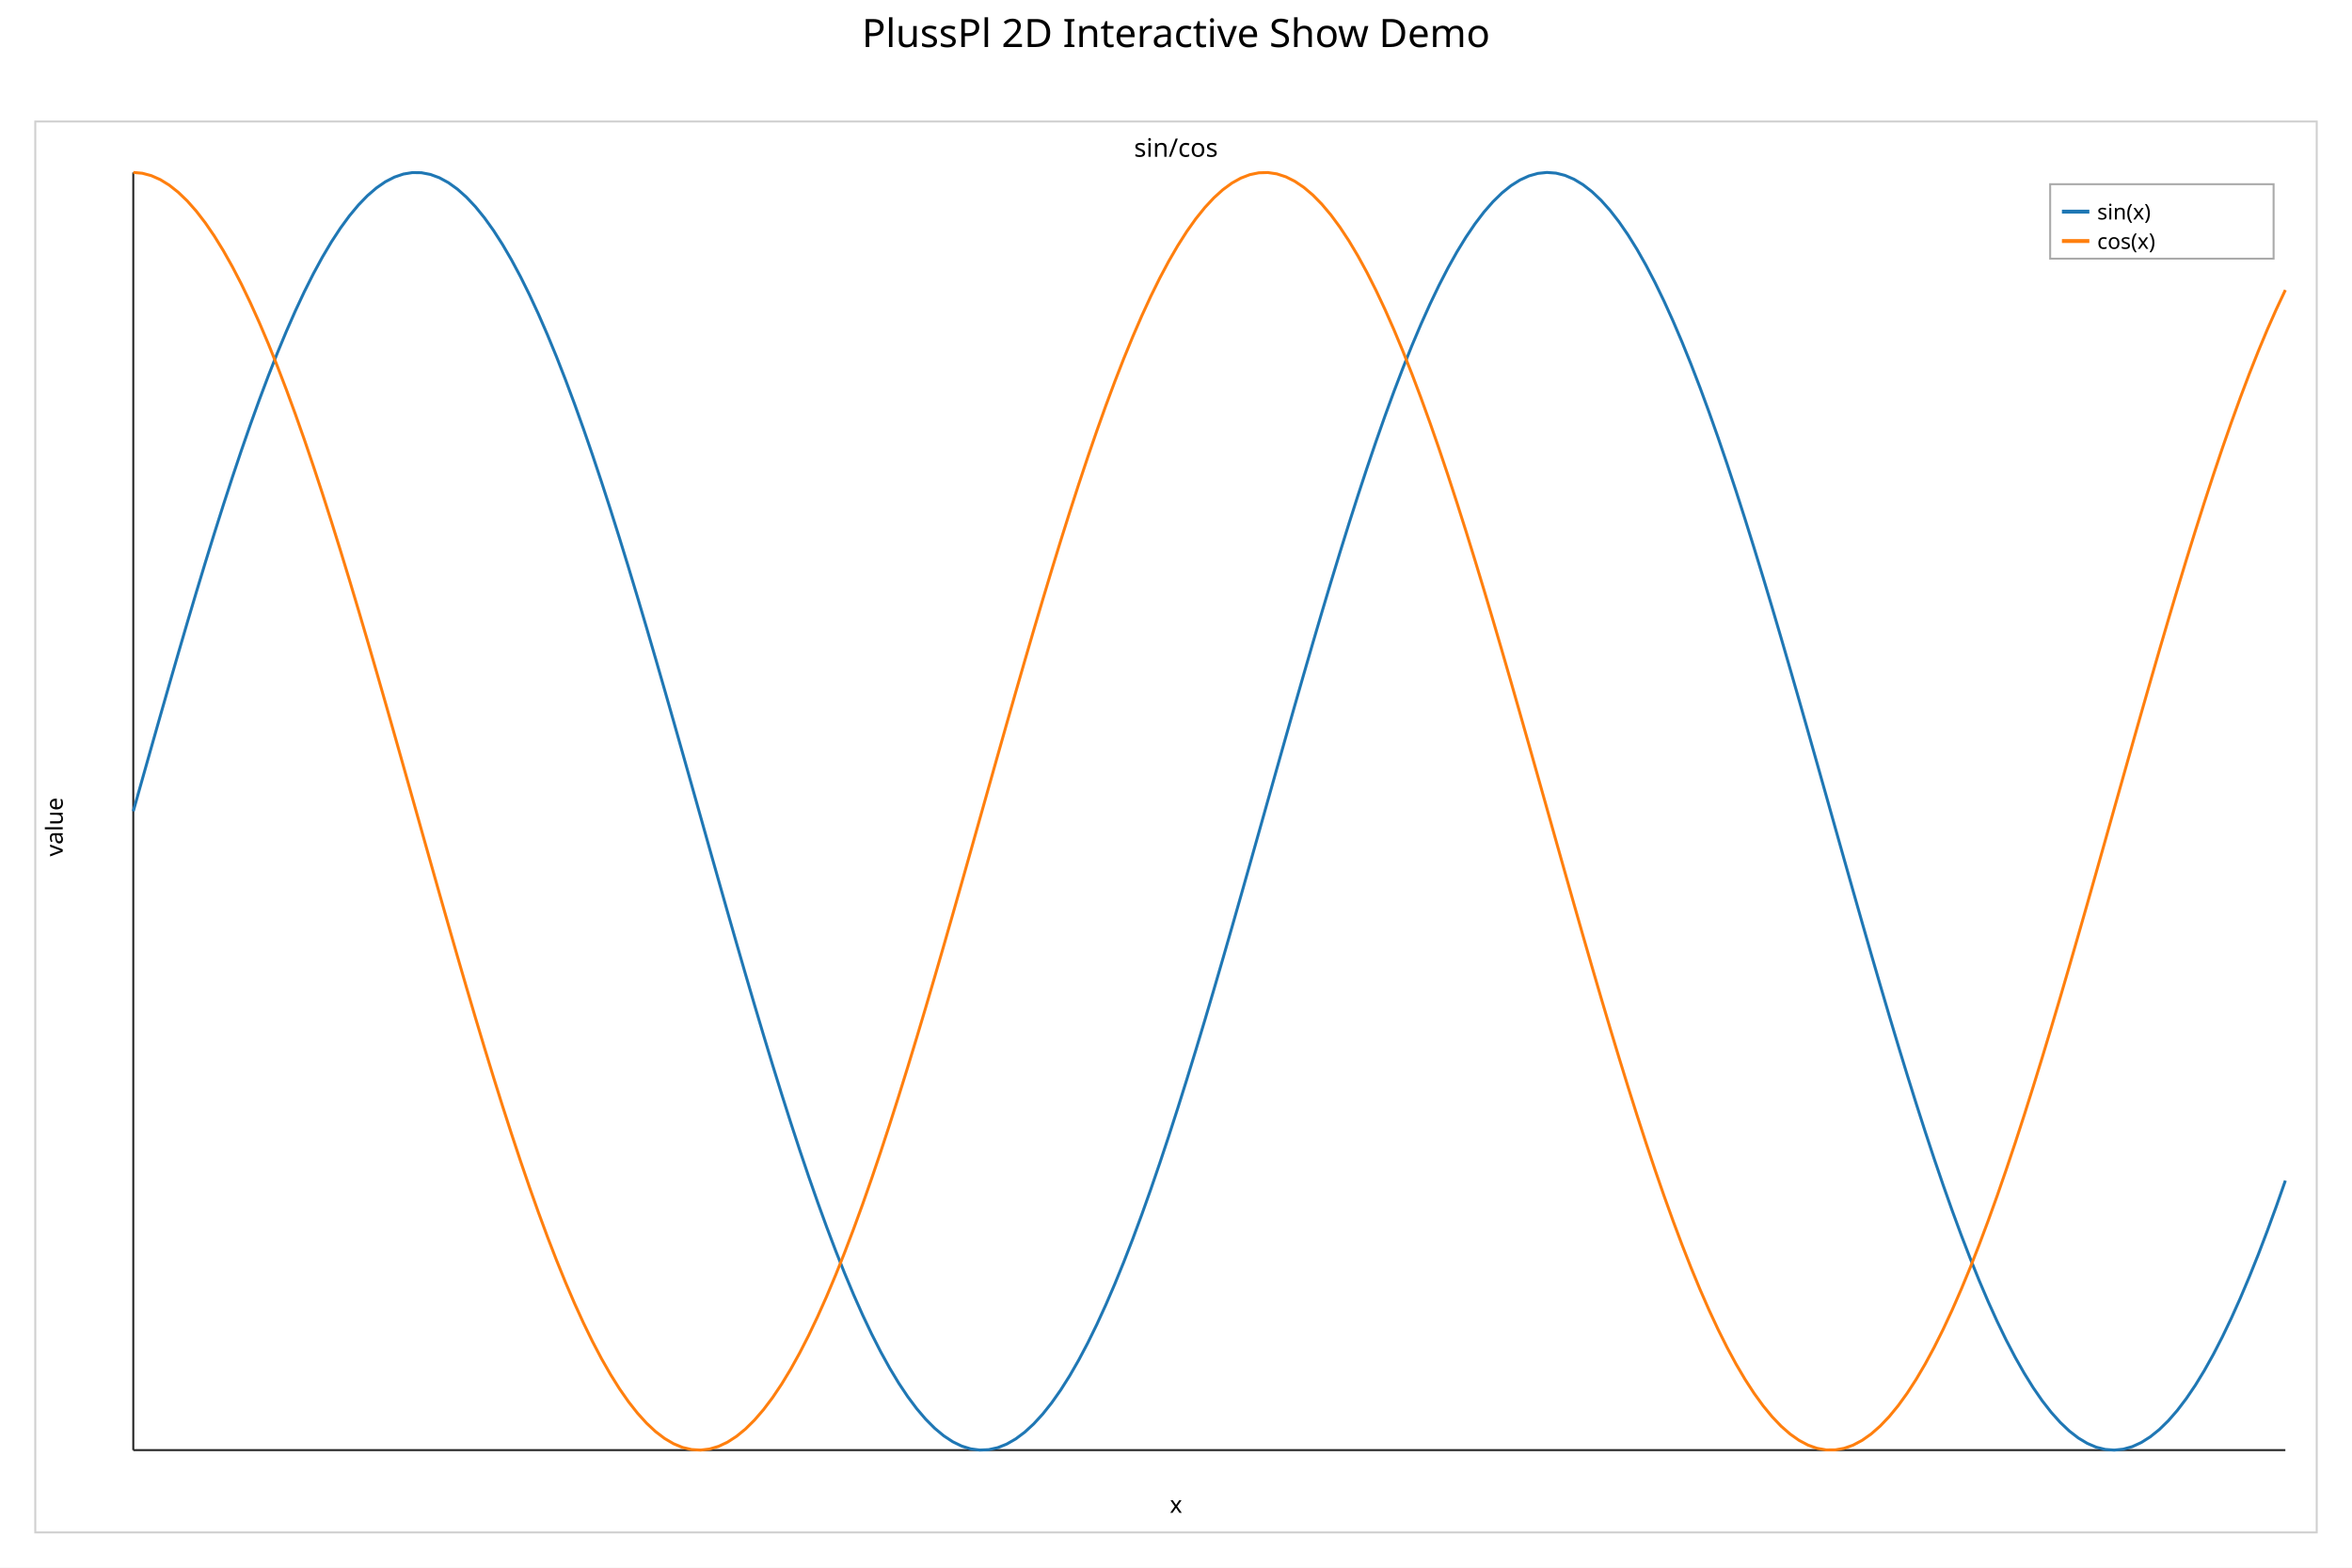
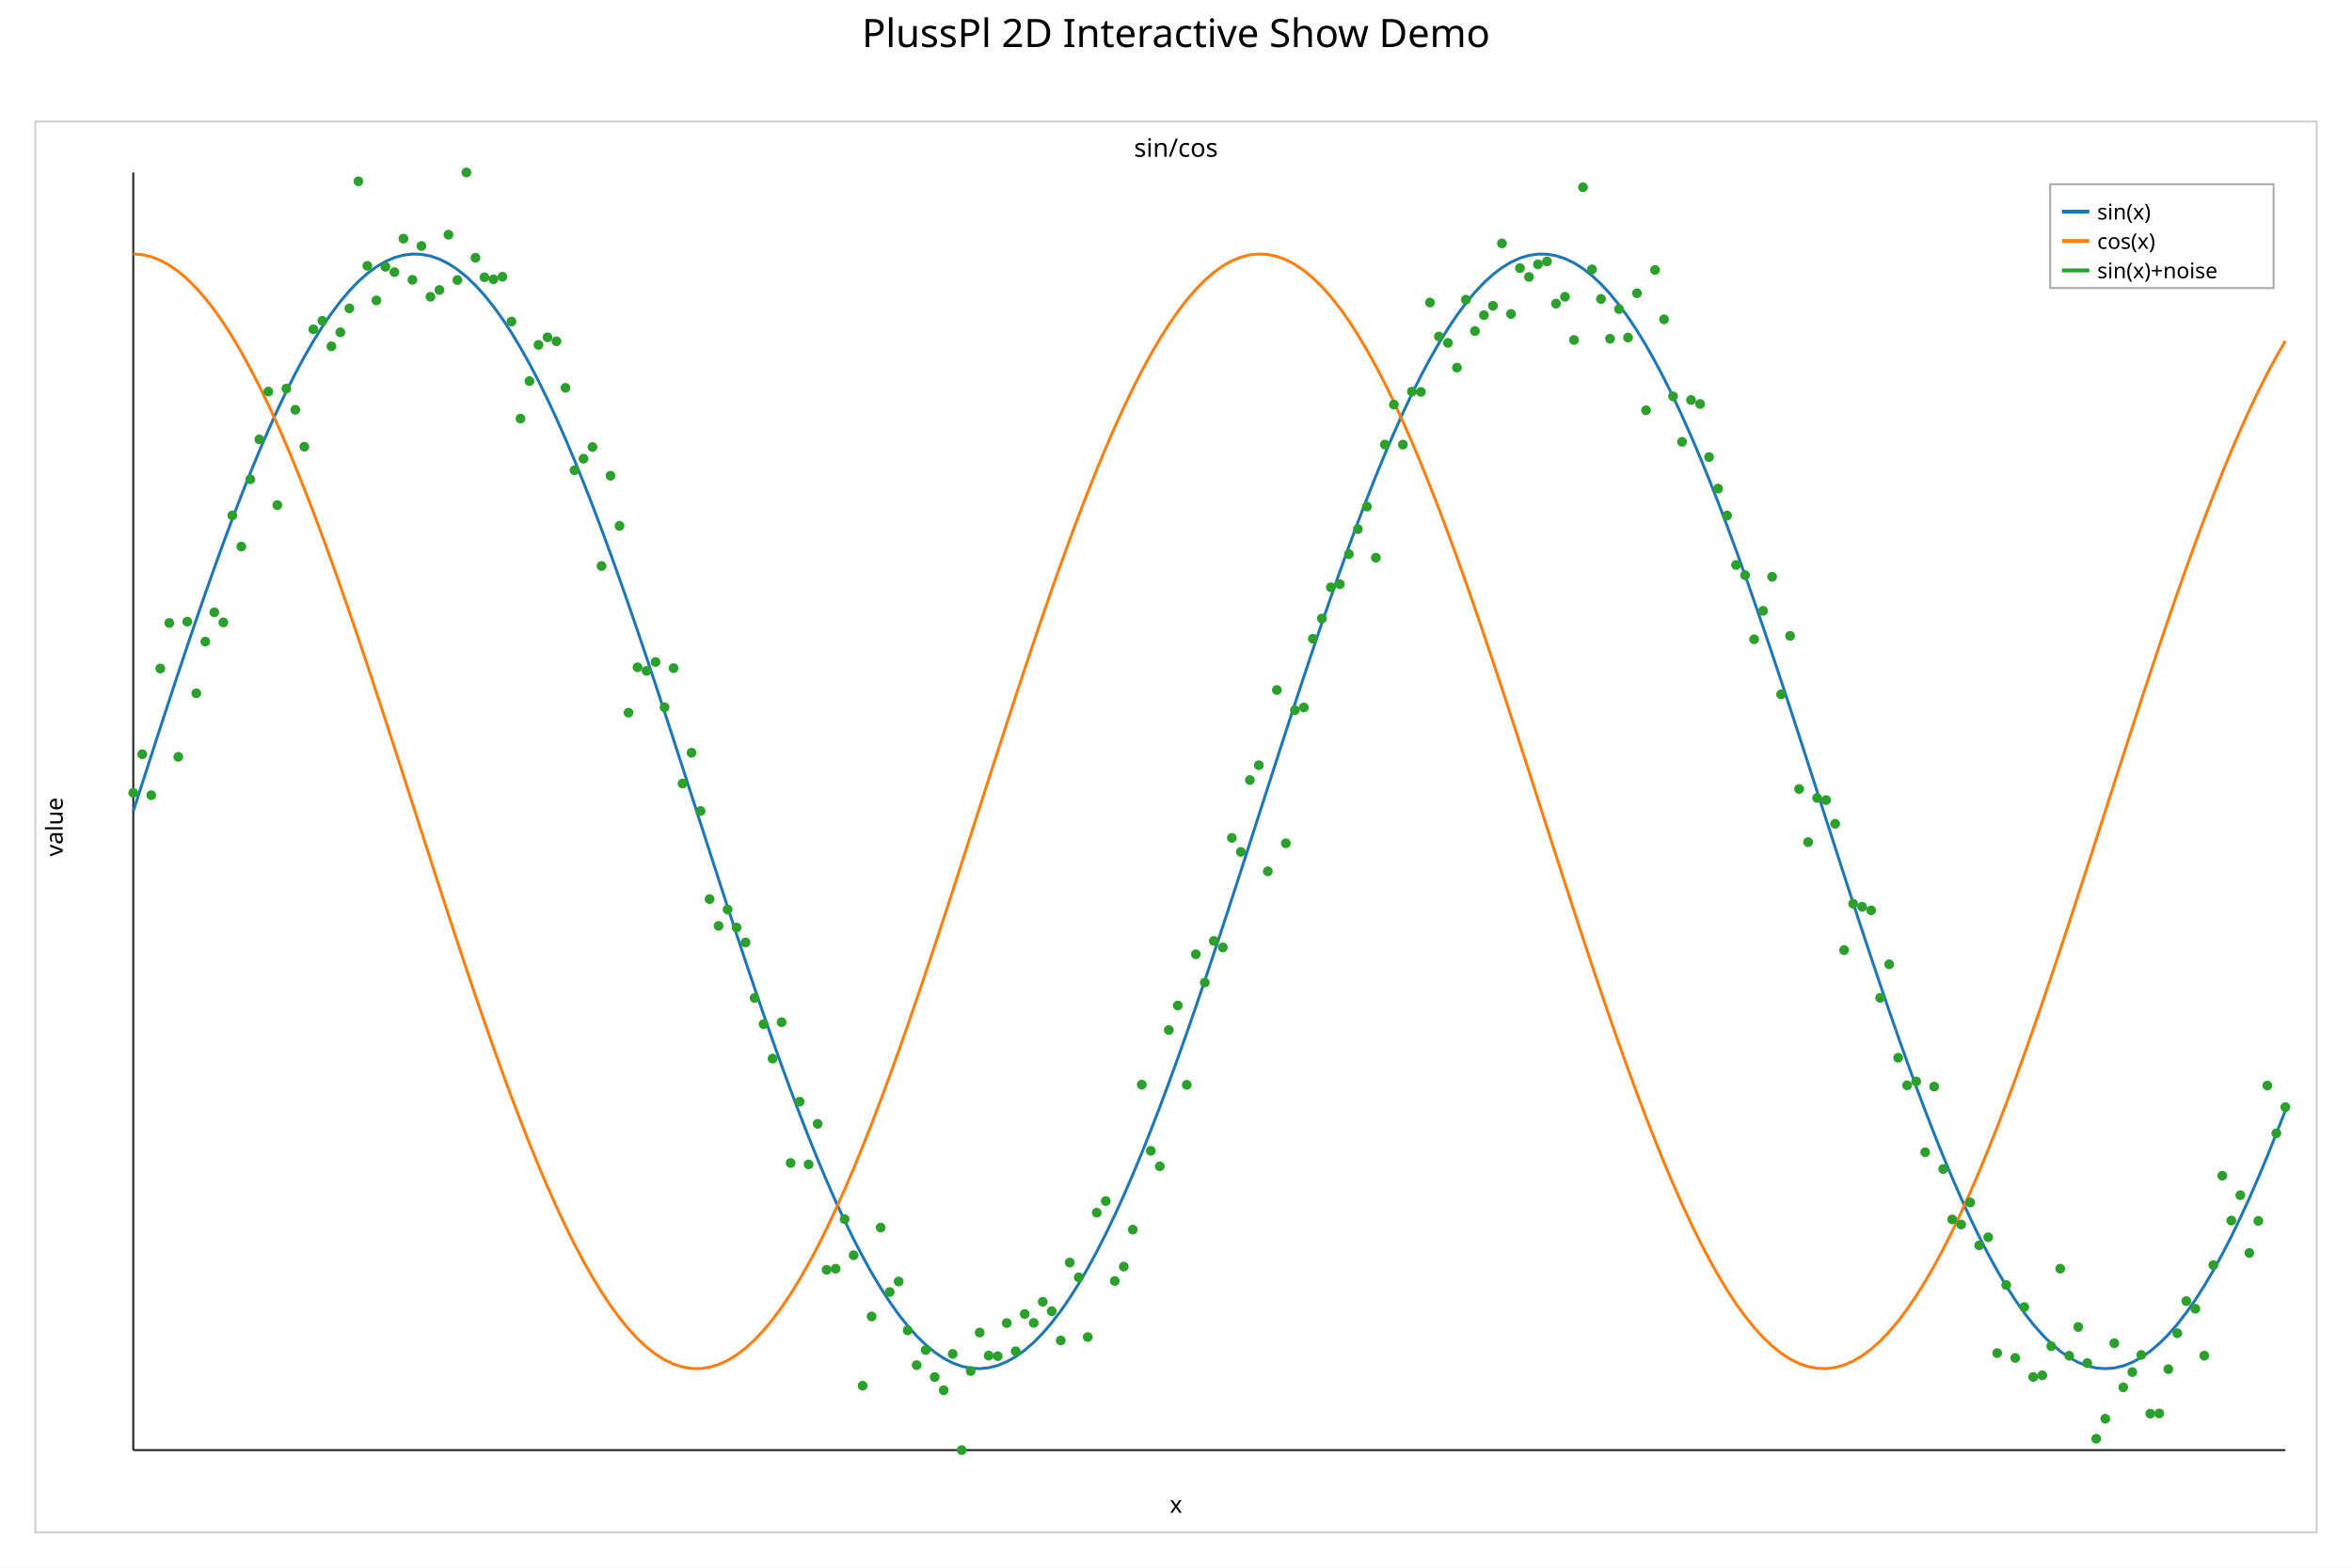
<svg xmlns="http://www.w3.org/2000/svg" width="1200" height="800" viewBox="0 0 1200 800">
  <rect x="0" y="0" width="1200" height="800" fill="white" />
  <text x="600" y="24" text-anchor="middle" font-size="20" font-family="sans-serif">PlussPl 2D Interactive Show Demo</text>
  <rect x="18" y="62" width="1164" height="720" fill="none" stroke="#d0d0d0" />
  <line x1="68" y1="740" x2="1166" y2="740" stroke="#222" stroke-width="1" />
  <line x1="68" y1="88" x2="68" y2="740" stroke="#222" stroke-width="1" />
  <text x="600" y="80" text-anchor="middle" font-size="13" font-family="sans-serif">sin/cos</text>
  <text x="600" y="772" text-anchor="middle" font-size="12" font-family="sans-serif">x</text>
  <text x="32" y="422" text-anchor="middle" font-size="12" font-family="sans-serif" transform="rotate(-90 32 422)">value</text>
-   <polyline fill="none" stroke="#1f77b4" stroke-width="1.5" points="68,414.002 72.594,397.708 77.188,381.456 81.782,365.285 86.377,349.235 90.971,333.348 95.565,317.662 100.159,302.216 104.753,287.051 109.347,272.202 113.941,257.708 118.536,243.605 123.13,229.927 127.724,216.71 132.318,203.986 136.912,191.786 141.506,180.142 146.1,169.083 150.695,158.636 155.289,148.827 159.883,139.681 164.477,131.22 169.071,123.467 173.665,116.439 178.259,110.155 182.854,104.631 187.448,99.88 192.042,95.914 196.636,92.743 201.23,90.376 205.824,88.817 210.418,88.07 215.013,88.139 219.607,89.022 224.201,90.717 228.795,93.221 233.389,96.526 237.983,100.624 242.577,105.506 247.172,111.159 251.766,117.569 256.36,124.72 260.954,132.594 265.548,141.171 270.142,150.43 274.736,160.348 279.331,170.901 283.925,182.06 288.519,193.8 293.113,206.089 297.707,218.899 302.301,232.196 306.895,245.947 311.49,260.119 316.084,274.675 320.678,289.58 325.272,304.795 329.866,320.283 334.46,336.006 339.054,351.924 343.649,367.996 348.243,384.184 352.837,400.446 357.431,416.742 362.025,433.032 366.619,449.273 371.213,465.427 375.808,481.452 380.402,497.308 384.996,512.957 389.59,528.357 394.184,543.473 398.778,558.264 403.372,572.695 407.967,586.729 412.561,600.331 417.155,613.468 421.749,626.106 426.343,638.214 430.937,649.762 435.531,660.72 440.126,671.062 444.72,680.761 449.314,689.794 453.908,698.137 458.502,705.77 463.096,712.673 467.69,718.83 472.285,724.225 476.879,728.845 481.473,732.678 486.067,735.714 490.661,737.946 495.255,739.369 499.849,739.978 504.444,739.773 509.038,738.753 513.632,736.921 518.226,734.283 522.82,730.844 527.414,726.612 532.008,721.6 536.603,715.819 541.197,709.283 545.791,702.009 550.385,694.016 554.979,685.322 559.573,675.95 564.167,665.924 568.762,655.268 573.356,644.009 577.95,632.175 582.544,619.796 587.138,606.902 591.732,593.526 596.326,579.701 600.921,565.463 605.515,550.845 610.109,535.886 614.703,520.622 619.297,505.091 623.891,489.333 628.485,473.387 633.079,457.292 637.674,441.089 642.268,424.818 646.862,408.52 651.456,392.236 656.05,376.006 660.644,359.872 665.238,343.872 669.833,328.048 674.427,312.439 679.021,297.083 683.615,282.02 688.209,267.287 692.803,252.92 697.397,238.956 701.992,225.429 706.586,212.374 711.18,199.823 715.774,187.807 720.368,176.357 724.962,165.5 729.556,155.265 734.151,145.676 738.745,136.758 743.339,128.533 747.933,121.021 752.527,114.242 757.121,108.212 761.715,102.946 766.31,98.458 770.904,94.759 775.498,91.857 780.092,89.761 784.686,88.475 789.28,88.003 793.874,88.345 798.469,89.502 803.063,91.469 807.657,94.243 812.251,97.816 816.845,102.179 821.439,107.322 826.033,113.231 830.628,119.892 835.222,127.288 839.816,135.401 844.41,144.21 849.004,153.694 853.598,163.828 858.192,174.587 862.787,185.945 867.381,197.873 871.975,210.341 876.569,223.318 881.163,236.771 885.757,250.668 890.351,264.973 894.946,279.65 899.54,294.664 904.134,309.975 908.728,325.547 913.322,341.339 917.916,357.313 922.51,373.429 927.105,389.647 931.699,405.925 936.293,422.223 940.887,438.501 945.481,454.718 950.075,470.832 954.669,486.805 959.264,502.596 963.858,518.165 968.452,533.474 973.046,548.485 977.64,563.159 982.234,577.46 986.828,591.353 991.423,604.803 996.017,617.776 1000.61,630.239 1005.21,642.162 1009.8,653.514 1014.39,664.268 1018.99,674.397 1023.58,683.874 1028.18,692.677 1032.77,700.784 1037.36,708.173 1041.96,714.828 1046.55,720.73 1051.15,725.866 1055.74,730.222 1060.33,733.788 1064.93,736.555 1069.52,738.515 1074.12,739.665 1078.71,740 1083.31,739.52 1087.9,738.227 1092.49,736.124 1097.09,733.215 1101.68,729.509 1106.28,725.013 1110.87,719.741 1115.46,713.704 1120.06,706.918 1124.65,699.4 1129.25,691.169 1133.84,682.245 1138.44,672.65 1143.03,662.409 1147.62,651.548 1152.22,640.092 1156.81,628.071 1161.41,615.515 1166,602.456 " />
-   <polyline fill="none" stroke="#ff7f0e" stroke-width="1.5" points="68,88 72.594,88.407 77.188,89.629 81.782,91.661 86.377,94.498 90.971,98.135 95.565,102.56 100.159,107.765 104.753,113.734 109.347,120.454 113.941,127.908 118.536,136.077 123.13,144.941 127.724,154.477 132.318,164.662 136.912,175.47 141.506,186.874 146.1,198.846 150.695,211.356 155.289,224.372 159.883,237.862 164.477,251.793 169.071,266.129 173.665,280.834 178.259,295.872 182.854,311.206 187.448,326.797 192.042,342.605 196.636,358.592 201.23,374.718 205.824,390.941 210.418,407.222 215.013,423.521 219.607,439.795 224.201,456.005 228.795,472.11 233.389,488.07 237.983,503.844 242.577,519.395 247.172,534.681 251.766,549.666 256.36,564.312 260.954,578.582 265.548,592.441 270.142,605.854 274.736,618.787 279.331,631.209 283.925,643.087 288.519,654.393 293.113,665.098 297.707,675.176 302.301,684.6 306.895,693.349 311.49,701.399 316.084,708.731 320.678,715.326 325.272,721.168 329.866,726.242 334.46,730.536 339.054,734.038 343.649,736.741 348.243,738.637 352.837,739.721 357.431,739.992 362.025,739.447 366.619,738.089 371.213,735.922 375.808,732.949 380.402,729.179 384.996,724.622 389.59,719.288 394.184,713.191 398.778,706.346 403.372,698.771 407.967,690.484 412.561,681.505 417.155,671.858 421.749,661.567 426.343,650.657 430.937,639.155 435.531,627.09 440.126,614.493 444.72,601.395 449.314,587.829 453.908,573.827 458.502,559.427 463.096,544.663 467.69,529.572 472.285,514.193 476.879,498.563 481.473,482.721 486.067,466.708 490.661,450.563 495.255,434.327 499.849,418.04 504.444,401.743 509.038,385.477 513.632,369.282 518.226,353.198 522.82,337.267 527.414,321.527 532.008,306.019 536.603,290.78 541.197,275.85 545.791,261.264 550.385,247.061 554.979,233.275 559.573,219.94 564.167,207.091 568.762,194.758 573.356,182.974 577.95,171.767 582.544,161.166 587.138,151.196 591.732,141.884 596.326,133.251 600.921,125.321 605.515,118.112 610.109,111.642 614.703,105.928 619.297,100.985 623.891,96.823 628.485,93.454 633.079,90.887 637.674,89.127 642.268,88.18 646.862,88.046 651.456,88.727 656.05,90.222 660.644,92.525 665.238,95.632 669.833,99.535 674.427,104.224 679.021,109.687 683.615,115.911 688.209,122.88 692.803,130.577 697.397,138.982 701.992,148.074 706.586,157.831 711.18,168.228 715.774,179.24 720.368,190.838 724.962,202.994 729.556,215.678 734.151,228.857 738.745,242.499 743.339,256.57 747.933,271.034 752.527,285.856 757.121,300.998 761.715,316.422 766.31,332.09 770.904,347.963 775.498,364.001 780.092,380.164 784.686,396.412 789.28,412.704 793.874,428.998 798.469,445.256 803.063,461.435 807.657,477.495 812.251,493.397 816.845,509.101 821.439,524.567 826.033,539.756 830.628,554.631 835.222,569.155 839.816,583.291 844.41,597.003 849.004,610.258 853.598,623.023 858.192,635.265 862.787,646.955 867.381,658.062 871.975,668.559 876.569,678.419 881.163,687.619 885.757,696.135 890.351,703.946 894.946,711.032 899.54,717.375 904.134,722.96 908.728,727.773 913.322,731.802 917.916,735.037 922.51,737.469 927.105,739.092 931.699,739.903 936.293,739.9 940.887,739.081 945.481,737.451 950.075,735.011 954.669,731.77 959.264,727.734 963.858,722.914 968.452,717.322 973.046,710.972 977.64,703.879 982.234,696.062 986.828,687.54 991.423,678.335 996.017,668.468 1000.61,657.966 1005.21,646.853 1009.8,635.159 1014.39,622.912 1018.99,610.143 1023.58,596.883 1028.18,583.167 1032.77,569.027 1037.36,554.501 1041.96,539.622 1046.55,524.43 1051.15,508.962 1055.74,493.257 1060.33,477.353 1064.93,461.292 1069.52,445.112 1074.12,428.854 1078.71,412.559 1083.31,396.267 1087.9,380.02 1092.49,363.858 1097.09,347.822 1101.68,331.95 1106.28,316.284 1110.87,300.862 1115.46,285.723 1120.06,270.904 1124.65,256.443 1129.25,242.376 1133.84,228.738 1138.44,215.563 1143.03,202.884 1147.62,190.733 1152.22,179.139 1156.81,168.133 1161.41,157.741 1166,147.99 " />
-   <rect x="1046" y="94" width="114" height="38" fill="white" fill-opacity="0.85" stroke="#aaa" />
+   <polyline fill="none" stroke="#1f77b4" stroke-width="1.5" points="68,414.022 72.594,399.747 77.188,385.509 81.782,371.342 86.377,357.283 90.971,343.366 95.565,329.628 100.159,316.103 104.753,302.824 109.347,289.826 113.941,277.141 118.536,264.8 123.13,252.836 127.724,241.278 132.318,230.155 136.912,219.496 141.506,209.327 146.1,199.674 150.695,190.562 155.289,182.012 159.883,174.048 164.477,166.688 169.071,159.951 173.665,153.855 178.259,148.415 182.854,143.644 187.448,139.554 192.042,136.157 196.636,133.459 201.23,131.469 205.824,130.191 210.418,129.628 215.013,129.782 219.607,130.653 224.201,132.238 228.795,134.533 233.389,137.532 237.983,141.228 242.577,145.612 247.172,150.673 251.766,156.397 256.36,162.77 260.954,169.777 265.548,177.399 270.142,185.618 274.736,194.412 279.331,203.76 283.925,213.638 288.519,224.021 293.113,234.882 297.707,246.196 302.301,257.932 306.895,270.062 311.49,282.554 316.084,295.378 320.678,308.501 325.272,321.89 329.866,335.511 334.46,349.33 339.054,363.312 343.649,377.422 348.243,391.624 352.837,405.882 357.431,420.161 362.025,434.425 366.619,448.637 371.213,462.762 375.808,476.764 380.402,490.608 384.996,504.259 389.59,517.682 394.184,530.844 398.778,543.712 403.372,556.253 407.967,568.435 412.561,580.229 417.155,591.603 421.749,602.53 426.343,612.981 430.937,622.931 435.531,632.355 440.126,641.228 444.72,649.529 449.314,657.236 453.908,664.33 458.502,670.793 463.096,676.609 467.69,681.763 472.285,686.242 476.879,690.036 481.473,693.133 486.067,695.527 490.661,697.212 495.255,698.183 499.849,698.437 504.444,697.975 509.038,696.797 513.632,694.906 518.226,692.307 522.82,689.007 527.414,685.014 532.008,680.338 536.603,674.991 541.197,668.986 545.791,662.338 550.385,655.064 554.979,647.183 559.573,638.714 564.167,629.679 568.762,620.1 573.356,610.002 577.95,599.41 582.544,588.351 587.138,576.852 591.732,564.943 596.326,552.654 600.921,540.015 605.515,527.058 610.109,513.817 614.703,500.324 619.297,486.614 623.891,472.72 628.485,458.679 633.079,444.525 637.674,430.294 642.268,416.023 646.862,401.746 651.456,387.5 656.05,373.321 660.644,359.245 665.238,345.306 669.833,331.541 674.427,317.984 679.021,304.669 683.615,291.629 688.209,278.898 692.803,266.507 697.397,254.488 701.992,242.872 706.586,231.686 711.18,220.961 715.774,210.722 720.368,200.995 724.962,191.805 729.556,183.175 734.151,175.127 738.745,167.682 743.339,160.857 747.933,154.67 752.527,149.137 757.121,144.271 761.715,140.086 766.31,136.591 770.904,133.795 775.498,131.705 780.092,130.327 784.686,129.664 789.28,129.718 793.874,130.488 798.469,131.973 803.063,134.169 807.657,137.07 812.251,140.669 816.845,144.957 821.439,149.923 826.033,155.555 830.628,161.839 835.222,168.758 839.816,176.295 844.41,184.431 849.004,193.146 853.598,202.418 858.192,212.223 862.787,222.536 867.381,233.333 871.975,244.584 876.569,256.263 881.163,268.34 885.757,280.783 890.351,293.562 894.946,306.645 899.54,319.999 904.134,333.59 908.728,347.383 913.322,361.344 917.916,375.438 922.51,389.63 927.105,403.882 931.699,418.161 936.293,432.429 940.887,446.65 945.481,460.79 950.075,474.811 954.669,488.679 959.264,502.359 963.858,515.817 968.452,529.017 973.046,541.928 977.64,554.517 982.234,566.751 986.828,578.601 991.423,590.036 996.017,601.027 1000.61,611.546 1005.21,621.568 1009.8,631.067 1014.39,640.019 1018.99,648.401 1023.58,656.193 1028.18,663.374 1032.77,669.926 1037.36,675.834 1041.96,681.081 1046.55,685.656 1051.15,689.546 1055.74,692.741 1060.33,695.234 1064.93,697.019 1069.52,698.09 1074.12,698.445 1078.71,698.083 1083.31,697.005 1087.9,695.214 1092.49,692.714 1097.09,689.512 1101.68,685.615 1106.28,681.034 1110.87,675.78 1115.46,669.866 1120.06,663.307 1124.65,656.12 1129.25,648.323 1133.84,639.935 1138.44,630.978 1143.03,621.474 1147.62,611.448 1152.22,600.923 1156.81,589.928 1161.41,578.489 1166,566.635 " />
+   <polyline fill="none" stroke="#ff7f0e" stroke-width="1.5" points="68,129.599 72.594,129.958 77.188,131.032 81.782,132.82 86.377,135.316 90.971,138.515 95.565,142.408 100.159,146.986 104.753,152.237 109.347,158.148 113.941,164.703 118.536,171.887 123.13,179.682 127.724,188.067 132.318,197.021 136.912,206.522 141.506,216.547 146.1,227.069 150.695,238.062 155.289,249.499 159.883,261.35 164.477,273.587 169.071,286.177 173.665,299.089 178.259,312.291 182.854,325.75 187.448,339.431 192.042,353.3 196.636,367.322 201.23,381.462 205.824,395.684 210.418,409.952 215.013,424.23 219.607,438.483 224.201,452.673 228.795,466.767 233.389,480.728 237.983,494.52 242.577,508.11 247.172,521.462 251.766,534.544 256.36,547.321 260.954,559.763 265.548,571.838 270.142,583.515 274.736,594.764 279.331,605.558 283.925,615.869 288.519,625.672 293.113,634.941 297.707,643.653 302.301,651.787 306.895,659.321 311.49,666.237 316.084,672.517 320.678,678.146 325.272,683.109 329.866,687.394 334.46,690.99 339.054,693.888 343.649,696.08 348.243,697.561 352.837,698.328 357.431,698.378 362.025,697.712 366.619,696.33 371.213,694.237 375.808,691.438 380.402,687.939 384.996,683.751 389.59,678.882 394.184,673.346 398.778,667.156 403.372,660.328 407.967,652.879 412.561,644.828 417.155,636.196 421.749,627.003 426.343,617.274 430.937,607.033 435.531,596.305 440.126,585.117 444.72,573.498 449.314,561.478 453.908,549.086 458.502,536.353 463.096,523.312 467.69,509.995 472.285,496.437 476.879,482.671 481.473,468.732 486.067,454.655 490.661,440.475 495.255,426.229 499.849,411.952 504.444,397.681 509.038,383.45 513.632,369.297 518.226,355.256 522.82,341.364 527.414,327.654 532.008,314.162 536.603,300.922 541.197,287.967 545.791,275.33 550.385,263.042 554.979,251.135 559.573,239.638 564.167,228.581 568.762,217.992 573.356,207.896 577.95,198.32 582.544,189.287 587.138,180.821 591.732,172.943 596.326,165.672 600.921,159.028 605.515,153.026 610.109,147.682 614.703,143.009 619.297,139.019 623.891,135.722 628.485,133.127 633.079,131.24 637.674,130.065 642.268,129.606 646.862,129.864 651.456,130.838 656.05,132.526 660.644,134.924 665.238,138.025 669.833,141.821 674.427,146.304 679.021,151.461 683.615,157.28 688.209,163.747 692.803,170.844 697.397,178.554 701.992,186.857 706.586,195.733 711.18,205.159 715.774,215.112 720.368,225.566 724.962,236.495 729.556,247.871 734.151,259.666 738.745,271.85 743.339,284.393 747.933,297.262 752.527,310.426 757.121,323.85 761.715,337.502 766.31,351.347 770.904,365.35 775.498,379.475 780.092,393.687 784.686,407.951 789.28,422.23 793.874,436.489 798.469,450.69 803.063,464.8 807.657,478.781 812.251,492.599 816.845,506.219 821.439,519.607 826.033,532.728 830.628,545.551 835.222,558.041 839.816,570.169 844.41,581.904 849.004,593.215 853.598,604.074 858.192,614.455 862.787,624.33 867.381,633.675 871.975,642.467 876.569,650.683 881.163,658.302 885.757,665.306 890.351,671.676 894.946,677.397 899.54,682.454 904.134,686.835 908.728,690.528 913.322,693.524 917.916,695.815 922.51,697.397 927.105,698.264 931.699,698.414 936.293,697.848 940.887,696.567 945.481,694.573 950.075,691.873 954.669,688.471 959.264,684.379 963.858,679.605 968.452,674.161 973.046,668.062 977.64,661.322 982.234,653.959 986.828,645.992 991.423,637.44 996.017,628.324 1000.61,618.669 1005.21,608.497 1009.8,597.836 1014.39,586.711 1018.99,575.151 1023.58,563.185 1028.18,550.843 1032.77,538.156 1037.36,525.156 1041.96,511.876 1046.55,498.35 1051.15,484.611 1055.74,470.694 1060.33,456.634 1064.93,442.467 1069.52,428.228 1074.12,413.953 1078.71,399.679 1083.31,385.44 1087.9,371.274 1092.49,357.215 1097.09,343.3 1101.68,329.563 1106.28,316.038 1110.87,302.761 1115.46,289.764 1120.06,277.08 1124.65,264.742 1129.25,252.779 1133.84,241.223 1138.44,230.103 1143.03,219.446 1147.62,209.28 1152.22,199.629 1156.81,190.519 1161.41,181.973 1166,174.011 " />
+   <circle cx="68" cy="404.585" r="2.5" fill="#2ca02c" fill-opacity="1" />
+   <circle cx="72.594" cy="384.896" r="2.5" fill="#2ca02c" fill-opacity="1" />
+   <circle cx="77.188" cy="405.802" r="2.5" fill="#2ca02c" fill-opacity="1" />
+   <circle cx="81.782" cy="341.151" r="2.5" fill="#2ca02c" fill-opacity="1" />
+   <circle cx="86.377" cy="317.928" r="2.5" fill="#2ca02c" fill-opacity="1" />
+   <circle cx="90.971" cy="386.221" r="2.5" fill="#2ca02c" fill-opacity="1" />
+   <circle cx="95.565" cy="317.213" r="2.5" fill="#2ca02c" fill-opacity="1" />
+   <circle cx="100.159" cy="353.802" r="2.5" fill="#2ca02c" fill-opacity="1" />
+   <circle cx="104.753" cy="327.408" r="2.5" fill="#2ca02c" fill-opacity="1" />
+   <circle cx="109.347" cy="312.474" r="2.5" fill="#2ca02c" fill-opacity="1" />
+   <circle cx="113.941" cy="317.616" r="2.5" fill="#2ca02c" fill-opacity="1" />
+   <circle cx="118.536" cy="263.016" r="2.5" fill="#2ca02c" fill-opacity="1" />
+   <circle cx="123.13" cy="278.903" r="2.5" fill="#2ca02c" fill-opacity="1" />
+   <circle cx="127.724" cy="244.573" r="2.5" fill="#2ca02c" fill-opacity="1" />
+   <circle cx="132.318" cy="224.229" r="2.5" fill="#2ca02c" fill-opacity="1" />
+   <circle cx="136.912" cy="199.822" r="2.5" fill="#2ca02c" fill-opacity="1" />
+   <circle cx="141.506" cy="257.763" r="2.5" fill="#2ca02c" fill-opacity="1" />
+   <circle cx="146.1" cy="198.304" r="2.5" fill="#2ca02c" fill-opacity="1" />
+   <circle cx="150.695" cy="209.105" r="2.5" fill="#2ca02c" fill-opacity="1" />
+   <circle cx="155.289" cy="227.956" r="2.5" fill="#2ca02c" fill-opacity="1" />
+   <circle cx="159.883" cy="168.023" r="2.5" fill="#2ca02c" fill-opacity="1" />
+   <circle cx="164.477" cy="163.71" r="2.5" fill="#2ca02c" fill-opacity="1" />
+   <circle cx="169.071" cy="176.74" r="2.5" fill="#2ca02c" fill-opacity="1" />
+   <circle cx="173.665" cy="169.585" r="2.5" fill="#2ca02c" fill-opacity="1" />
+   <circle cx="178.259" cy="157.36" r="2.5" fill="#2ca02c" fill-opacity="1" />
+   <circle cx="182.854" cy="92.519" r="2.5" fill="#2ca02c" fill-opacity="1" />
+   <circle cx="187.448" cy="135.666" r="2.5" fill="#2ca02c" fill-opacity="1" />
+   <circle cx="192.042" cy="153.3" r="2.5" fill="#2ca02c" fill-opacity="1" />
+   <circle cx="196.636" cy="136.164" r="2.5" fill="#2ca02c" fill-opacity="1" />
+   <circle cx="201.23" cy="138.861" r="2.5" fill="#2ca02c" fill-opacity="1" />
+   <circle cx="205.824" cy="121.775" r="2.5" fill="#2ca02c" fill-opacity="1" />
+   <circle cx="210.418" cy="142.795" r="2.5" fill="#2ca02c" fill-opacity="1" />
+   <circle cx="215.013" cy="125.522" r="2.5" fill="#2ca02c" fill-opacity="1" />
+   <circle cx="219.607" cy="151.451" r="2.5" fill="#2ca02c" fill-opacity="1" />
+   <circle cx="224.201" cy="147.978" r="2.5" fill="#2ca02c" fill-opacity="1" />
+   <circle cx="228.795" cy="119.756" r="2.5" fill="#2ca02c" fill-opacity="1" />
+   <circle cx="233.389" cy="142.919" r="2.5" fill="#2ca02c" fill-opacity="1" />
+   <circle cx="237.983" cy="88" r="2.5" fill="#2ca02c" fill-opacity="1" />
+   <circle cx="242.577" cy="131.533" r="2.5" fill="#2ca02c" fill-opacity="1" />
+   <circle cx="247.172" cy="141.491" r="2.5" fill="#2ca02c" fill-opacity="1" />
+   <circle cx="251.766" cy="142.535" r="2.5" fill="#2ca02c" fill-opacity="1" />
+   <circle cx="256.36" cy="141.212" r="2.5" fill="#2ca02c" fill-opacity="1" />
+   <circle cx="260.954" cy="164.091" r="2.5" fill="#2ca02c" fill-opacity="1" />
+   <circle cx="265.548" cy="213.617" r="2.5" fill="#2ca02c" fill-opacity="1" />
+   <circle cx="270.142" cy="194.477" r="2.5" fill="#2ca02c" fill-opacity="1" />
+   <circle cx="274.736" cy="176.005" r="2.5" fill="#2ca02c" fill-opacity="1" />
+   <circle cx="279.331" cy="172.132" r="2.5" fill="#2ca02c" fill-opacity="1" />
+   <circle cx="283.925" cy="174.159" r="2.5" fill="#2ca02c" fill-opacity="1" />
+   <circle cx="288.519" cy="197.909" r="2.5" fill="#2ca02c" fill-opacity="1" />
+   <circle cx="293.113" cy="239.97" r="2.5" fill="#2ca02c" fill-opacity="1" />
+   <circle cx="297.707" cy="234.073" r="2.5" fill="#2ca02c" fill-opacity="1" />
+   <circle cx="302.301" cy="228.138" r="2.5" fill="#2ca02c" fill-opacity="1" />
+   <circle cx="306.895" cy="288.829" r="2.5" fill="#2ca02c" fill-opacity="1" />
+   <circle cx="311.49" cy="242.77" r="2.5" fill="#2ca02c" fill-opacity="1" />
+   <circle cx="316.084" cy="268.343" r="2.5" fill="#2ca02c" fill-opacity="1" />
+   <circle cx="320.678" cy="363.684" r="2.5" fill="#2ca02c" fill-opacity="1" />
+   <circle cx="325.272" cy="340.517" r="2.5" fill="#2ca02c" fill-opacity="1" />
+   <circle cx="329.866" cy="342.345" r="2.5" fill="#2ca02c" fill-opacity="1" />
+   <circle cx="334.46" cy="337.819" r="2.5" fill="#2ca02c" fill-opacity="1" />
+   <circle cx="339.054" cy="360.946" r="2.5" fill="#2ca02c" fill-opacity="1" />
+   <circle cx="343.649" cy="340.939" r="2.5" fill="#2ca02c" fill-opacity="1" />
+   <circle cx="348.243" cy="399.826" r="2.5" fill="#2ca02c" fill-opacity="1" />
+   <circle cx="352.837" cy="384.135" r="2.5" fill="#2ca02c" fill-opacity="1" />
+   <circle cx="357.431" cy="413.86" r="2.5" fill="#2ca02c" fill-opacity="1" />
+   <circle cx="362.025" cy="458.825" r="2.5" fill="#2ca02c" fill-opacity="1" />
+   <circle cx="366.619" cy="472.481" r="2.5" fill="#2ca02c" fill-opacity="1" />
+   <circle cx="371.213" cy="464.099" r="2.5" fill="#2ca02c" fill-opacity="1" />
+   <circle cx="375.808" cy="473.294" r="2.5" fill="#2ca02c" fill-opacity="1" />
+   <circle cx="380.402" cy="480.912" r="2.5" fill="#2ca02c" fill-opacity="1" />
+   <circle cx="384.996" cy="509.246" r="2.5" fill="#2ca02c" fill-opacity="1" />
+   <circle cx="389.59" cy="522.625" r="2.5" fill="#2ca02c" fill-opacity="1" />
+   <circle cx="394.184" cy="540.236" r="2.5" fill="#2ca02c" fill-opacity="1" />
+   <circle cx="398.778" cy="521.638" r="2.5" fill="#2ca02c" fill-opacity="1" />
+   <circle cx="403.372" cy="593.475" r="2.5" fill="#2ca02c" fill-opacity="1" />
+   <circle cx="407.967" cy="562.204" r="2.5" fill="#2ca02c" fill-opacity="1" />
+   <circle cx="412.561" cy="594.191" r="2.5" fill="#2ca02c" fill-opacity="1" />
+   <circle cx="417.155" cy="573.499" r="2.5" fill="#2ca02c" fill-opacity="1" />
+   <circle cx="421.749" cy="647.996" r="2.5" fill="#2ca02c" fill-opacity="1" />
+   <circle cx="426.343" cy="647.432" r="2.5" fill="#2ca02c" fill-opacity="1" />
+   <circle cx="430.937" cy="622.154" r="2.5" fill="#2ca02c" fill-opacity="1" />
+   <circle cx="435.531" cy="640.558" r="2.5" fill="#2ca02c" fill-opacity="1" />
+   <circle cx="440.126" cy="707.128" r="2.5" fill="#2ca02c" fill-opacity="1" />
+   <circle cx="444.72" cy="671.802" r="2.5" fill="#2ca02c" fill-opacity="1" />
+   <circle cx="449.314" cy="626.438" r="2.5" fill="#2ca02c" fill-opacity="1" />
+   <circle cx="453.908" cy="659.334" r="2.5" fill="#2ca02c" fill-opacity="1" />
+   <circle cx="458.502" cy="653.941" r="2.5" fill="#2ca02c" fill-opacity="1" />
+   <circle cx="463.096" cy="678.865" r="2.5" fill="#2ca02c" fill-opacity="1" />
+   <circle cx="467.69" cy="696.642" r="2.5" fill="#2ca02c" fill-opacity="1" />
+   <circle cx="472.285" cy="688.939" r="2.5" fill="#2ca02c" fill-opacity="1" />
+   <circle cx="476.879" cy="702.72" r="2.5" fill="#2ca02c" fill-opacity="1" />
+   <circle cx="481.473" cy="709.463" r="2.5" fill="#2ca02c" fill-opacity="1" />
+   <circle cx="486.067" cy="690.915" r="2.5" fill="#2ca02c" fill-opacity="1" />
+   <circle cx="490.661" cy="740" r="2.5" fill="#2ca02c" fill-opacity="1" />
+   <circle cx="495.255" cy="699.637" r="2.5" fill="#2ca02c" fill-opacity="1" />
+   <circle cx="499.849" cy="680.015" r="2.5" fill="#2ca02c" fill-opacity="1" />
+   <circle cx="504.444" cy="691.767" r="2.5" fill="#2ca02c" fill-opacity="1" />
+   <circle cx="509.038" cy="692.059" r="2.5" fill="#2ca02c" fill-opacity="1" />
+   <circle cx="513.632" cy="675.182" r="2.5" fill="#2ca02c" fill-opacity="1" />
+   <circle cx="518.226" cy="689.568" r="2.5" fill="#2ca02c" fill-opacity="1" />
+   <circle cx="522.82" cy="670.554" r="2.5" fill="#2ca02c" fill-opacity="1" />
+   <circle cx="527.414" cy="675.082" r="2.5" fill="#2ca02c" fill-opacity="1" />
+   <circle cx="532.008" cy="664.307" r="2.5" fill="#2ca02c" fill-opacity="1" />
+   <circle cx="536.603" cy="669.115" r="2.5" fill="#2ca02c" fill-opacity="1" />
+   <circle cx="541.197" cy="684.043" r="2.5" fill="#2ca02c" fill-opacity="1" />
+   <circle cx="545.791" cy="644.282" r="2.5" fill="#2ca02c" fill-opacity="1" />
+   <circle cx="550.385" cy="651.816" r="2.5" fill="#2ca02c" fill-opacity="1" />
+   <circle cx="554.979" cy="682.316" r="2.5" fill="#2ca02c" fill-opacity="1" />
+   <circle cx="559.573" cy="618.829" r="2.5" fill="#2ca02c" fill-opacity="1" />
+   <circle cx="564.167" cy="612.925" r="2.5" fill="#2ca02c" fill-opacity="1" />
+   <circle cx="568.762" cy="653.696" r="2.5" fill="#2ca02c" fill-opacity="1" />
+   <circle cx="573.356" cy="646.359" r="2.5" fill="#2ca02c" fill-opacity="1" />
+   <circle cx="577.95" cy="627.503" r="2.5" fill="#2ca02c" fill-opacity="1" />
+   <circle cx="582.544" cy="553.513" r="2.5" fill="#2ca02c" fill-opacity="1" />
+   <circle cx="587.138" cy="587.269" r="2.5" fill="#2ca02c" fill-opacity="1" />
+   <circle cx="591.732" cy="595.16" r="2.5" fill="#2ca02c" fill-opacity="1" />
+   <circle cx="596.326" cy="525.643" r="2.5" fill="#2ca02c" fill-opacity="1" />
+   <circle cx="600.921" cy="513.127" r="2.5" fill="#2ca02c" fill-opacity="1" />
+   <circle cx="605.515" cy="553.595" r="2.5" fill="#2ca02c" fill-opacity="1" />
+   <circle cx="610.109" cy="486.971" r="2.5" fill="#2ca02c" fill-opacity="1" />
+   <circle cx="614.703" cy="501.409" r="2.5" fill="#2ca02c" fill-opacity="1" />
+   <circle cx="619.297" cy="480.162" r="2.5" fill="#2ca02c" fill-opacity="1" />
+   <circle cx="623.891" cy="483.481" r="2.5" fill="#2ca02c" fill-opacity="1" />
+   <circle cx="628.485" cy="427.587" r="2.5" fill="#2ca02c" fill-opacity="1" />
+   <circle cx="633.079" cy="434.709" r="2.5" fill="#2ca02c" fill-opacity="1" />
+   <circle cx="637.674" cy="398.057" r="2.5" fill="#2ca02c" fill-opacity="1" />
+   <circle cx="642.268" cy="390.493" r="2.5" fill="#2ca02c" fill-opacity="1" />
+   <circle cx="646.862" cy="444.632" r="2.5" fill="#2ca02c" fill-opacity="1" />
+   <circle cx="651.456" cy="352.125" r="2.5" fill="#2ca02c" fill-opacity="1" />
+   <circle cx="656.05" cy="430.337" r="2.5" fill="#2ca02c" fill-opacity="1" />
+   <circle cx="660.644" cy="362.408" r="2.5" fill="#2ca02c" fill-opacity="1" />
+   <circle cx="665.238" cy="361.026" r="2.5" fill="#2ca02c" fill-opacity="1" />
+   <circle cx="669.833" cy="325.945" r="2.5" fill="#2ca02c" fill-opacity="1" />
+   <circle cx="674.427" cy="315.635" r="2.5" fill="#2ca02c" fill-opacity="1" />
+   <circle cx="679.021" cy="299.692" r="2.5" fill="#2ca02c" fill-opacity="1" />
+   <circle cx="683.615" cy="298.119" r="2.5" fill="#2ca02c" fill-opacity="1" />
+   <circle cx="688.209" cy="282.747" r="2.5" fill="#2ca02c" fill-opacity="1" />
+   <circle cx="692.803" cy="270.017" r="2.5" fill="#2ca02c" fill-opacity="1" />
+   <circle cx="697.397" cy="258.519" r="2.5" fill="#2ca02c" fill-opacity="1" />
+   <circle cx="701.992" cy="284.583" r="2.5" fill="#2ca02c" fill-opacity="1" />
+   <circle cx="706.586" cy="226.854" r="2.5" fill="#2ca02c" fill-opacity="1" />
+   <circle cx="711.18" cy="206.462" r="2.5" fill="#2ca02c" fill-opacity="1" />
+   <circle cx="715.774" cy="226.877" r="2.5" fill="#2ca02c" fill-opacity="1" />
+   <circle cx="720.368" cy="199.852" r="2.5" fill="#2ca02c" fill-opacity="1" />
+   <circle cx="724.962" cy="199.993" r="2.5" fill="#2ca02c" fill-opacity="1" />
+   <circle cx="729.556" cy="154.376" r="2.5" fill="#2ca02c" fill-opacity="1" />
+   <circle cx="734.151" cy="171.737" r="2.5" fill="#2ca02c" fill-opacity="1" />
+   <circle cx="738.745" cy="175.004" r="2.5" fill="#2ca02c" fill-opacity="1" />
+   <circle cx="743.339" cy="187.585" r="2.5" fill="#2ca02c" fill-opacity="1" />
+   <circle cx="747.933" cy="152.936" r="2.5" fill="#2ca02c" fill-opacity="1" />
+   <circle cx="752.527" cy="168.951" r="2.5" fill="#2ca02c" fill-opacity="1" />
+   <circle cx="757.121" cy="160.84" r="2.5" fill="#2ca02c" fill-opacity="1" />
+   <circle cx="761.715" cy="156.055" r="2.5" fill="#2ca02c" fill-opacity="1" />
+   <circle cx="766.31" cy="124.208" r="2.5" fill="#2ca02c" fill-opacity="1" />
+   <circle cx="770.904" cy="160.219" r="2.5" fill="#2ca02c" fill-opacity="1" />
+   <circle cx="775.498" cy="136.819" r="2.5" fill="#2ca02c" fill-opacity="1" />
+   <circle cx="780.092" cy="141.321" r="2.5" fill="#2ca02c" fill-opacity="1" />
+   <circle cx="784.686" cy="134.896" r="2.5" fill="#2ca02c" fill-opacity="1" />
+   <circle cx="789.28" cy="133.392" r="2.5" fill="#2ca02c" fill-opacity="1" />
+   <circle cx="793.874" cy="154.951" r="2.5" fill="#2ca02c" fill-opacity="1" />
+   <circle cx="798.469" cy="151.459" r="2.5" fill="#2ca02c" fill-opacity="1" />
+   <circle cx="803.063" cy="173.483" r="2.5" fill="#2ca02c" fill-opacity="1" />
+   <circle cx="807.657" cy="95.569" r="2.5" fill="#2ca02c" fill-opacity="1" />
+   <circle cx="812.251" cy="137.446" r="2.5" fill="#2ca02c" fill-opacity="1" />
+   <circle cx="816.845" cy="152.554" r="2.5" fill="#2ca02c" fill-opacity="1" />
+   <circle cx="821.439" cy="172.855" r="2.5" fill="#2ca02c" fill-opacity="1" />
+   <circle cx="826.033" cy="157.736" r="2.5" fill="#2ca02c" fill-opacity="1" />
+   <circle cx="830.628" cy="172.231" r="2.5" fill="#2ca02c" fill-opacity="1" />
+   <circle cx="835.222" cy="149.64" r="2.5" fill="#2ca02c" fill-opacity="1" />
+   <circle cx="839.816" cy="209.379" r="2.5" fill="#2ca02c" fill-opacity="1" />
+   <circle cx="844.41" cy="137.779" r="2.5" fill="#2ca02c" fill-opacity="1" />
+   <circle cx="849.004" cy="162.968" r="2.5" fill="#2ca02c" fill-opacity="1" />
+   <circle cx="853.598" cy="202.269" r="2.5" fill="#2ca02c" fill-opacity="1" />
+   <circle cx="858.192" cy="225.478" r="2.5" fill="#2ca02c" fill-opacity="1" />
+   <circle cx="862.787" cy="204.119" r="2.5" fill="#2ca02c" fill-opacity="1" />
+   <circle cx="867.381" cy="206.146" r="2.5" fill="#2ca02c" fill-opacity="1" />
+   <circle cx="871.975" cy="233.251" r="2.5" fill="#2ca02c" fill-opacity="1" />
+   <circle cx="876.569" cy="249.314" r="2.5" fill="#2ca02c" fill-opacity="1" />
+   <circle cx="881.163" cy="263.077" r="2.5" fill="#2ca02c" fill-opacity="1" />
+   <circle cx="885.757" cy="288.315" r="2.5" fill="#2ca02c" fill-opacity="1" />
+   <circle cx="890.351" cy="293.531" r="2.5" fill="#2ca02c" fill-opacity="1" />
+   <circle cx="894.946" cy="326.239" r="2.5" fill="#2ca02c" fill-opacity="1" />
+   <circle cx="899.54" cy="311.714" r="2.5" fill="#2ca02c" fill-opacity="1" />
+   <circle cx="904.134" cy="294.332" r="2.5" fill="#2ca02c" fill-opacity="1" />
+   <circle cx="908.728" cy="354.322" r="2.5" fill="#2ca02c" fill-opacity="1" />
+   <circle cx="913.322" cy="324.487" r="2.5" fill="#2ca02c" fill-opacity="1" />
+   <circle cx="917.916" cy="402.637" r="2.5" fill="#2ca02c" fill-opacity="1" />
+   <circle cx="922.51" cy="429.746" r="2.5" fill="#2ca02c" fill-opacity="1" />
+   <circle cx="927.105" cy="407.196" r="2.5" fill="#2ca02c" fill-opacity="1" />
+   <circle cx="931.699" cy="408.279" r="2.5" fill="#2ca02c" fill-opacity="1" />
+   <circle cx="936.293" cy="420.395" r="2.5" fill="#2ca02c" fill-opacity="1" />
+   <circle cx="940.887" cy="484.828" r="2.5" fill="#2ca02c" fill-opacity="1" />
+   <circle cx="945.481" cy="461.177" r="2.5" fill="#2ca02c" fill-opacity="1" />
+   <circle cx="950.075" cy="462.729" r="2.5" fill="#2ca02c" fill-opacity="1" />
+   <circle cx="954.669" cy="464.534" r="2.5" fill="#2ca02c" fill-opacity="1" />
+   <circle cx="959.264" cy="509.215" r="2.5" fill="#2ca02c" fill-opacity="1" />
+   <circle cx="963.858" cy="492.097" r="2.5" fill="#2ca02c" fill-opacity="1" />
+   <circle cx="968.452" cy="539.78" r="2.5" fill="#2ca02c" fill-opacity="1" />
+   <circle cx="973.046" cy="553.849" r="2.5" fill="#2ca02c" fill-opacity="1" />
+   <circle cx="977.64" cy="551.859" r="2.5" fill="#2ca02c" fill-opacity="1" />
+   <circle cx="982.234" cy="587.976" r="2.5" fill="#2ca02c" fill-opacity="1" />
+   <circle cx="986.828" cy="554.493" r="2.5" fill="#2ca02c" fill-opacity="1" />
+   <circle cx="991.423" cy="596.559" r="2.5" fill="#2ca02c" fill-opacity="1" />
+   <circle cx="996.017" cy="622.287" r="2.5" fill="#2ca02c" fill-opacity="1" />
+   <circle cx="1000.61" cy="624.879" r="2.5" fill="#2ca02c" fill-opacity="1" />
+   <circle cx="1005.21" cy="613.646" r="2.5" fill="#2ca02c" fill-opacity="1" />
+   <circle cx="1009.8" cy="635.501" r="2.5" fill="#2ca02c" fill-opacity="1" />
+   <circle cx="1014.39" cy="631.382" r="2.5" fill="#2ca02c" fill-opacity="1" />
+   <circle cx="1018.99" cy="690.494" r="2.5" fill="#2ca02c" fill-opacity="1" />
+   <circle cx="1023.58" cy="655.739" r="2.5" fill="#2ca02c" fill-opacity="1" />
+   <circle cx="1028.18" cy="692.967" r="2.5" fill="#2ca02c" fill-opacity="1" />
+   <circle cx="1032.77" cy="667.003" r="2.5" fill="#2ca02c" fill-opacity="1" />
+   <circle cx="1037.36" cy="702.684" r="2.5" fill="#2ca02c" fill-opacity="1" />
+   <circle cx="1041.96" cy="701.846" r="2.5" fill="#2ca02c" fill-opacity="1" />
+   <circle cx="1046.55" cy="686.966" r="2.5" fill="#2ca02c" fill-opacity="1" />
+   <circle cx="1051.15" cy="647.395" r="2.5" fill="#2ca02c" fill-opacity="1" />
+   <circle cx="1055.74" cy="691.832" r="2.5" fill="#2ca02c" fill-opacity="1" />
+   <circle cx="1060.33" cy="677.153" r="2.5" fill="#2ca02c" fill-opacity="1" />
+   <circle cx="1064.93" cy="695.597" r="2.5" fill="#2ca02c" fill-opacity="1" />
+   <circle cx="1069.52" cy="734.196" r="2.5" fill="#2ca02c" fill-opacity="1" />
+   <circle cx="1074.12" cy="723.981" r="2.5" fill="#2ca02c" fill-opacity="1" />
+   <circle cx="1078.71" cy="685.47" r="2.5" fill="#2ca02c" fill-opacity="1" />
+   <circle cx="1083.31" cy="707.958" r="2.5" fill="#2ca02c" fill-opacity="1" />
+   <circle cx="1087.9" cy="700.175" r="2.5" fill="#2ca02c" fill-opacity="1" />
+   <circle cx="1092.49" cy="691.42" r="2.5" fill="#2ca02c" fill-opacity="1" />
+   <circle cx="1097.09" cy="721.391" r="2.5" fill="#2ca02c" fill-opacity="1" />
+   <circle cx="1101.68" cy="721.302" r="2.5" fill="#2ca02c" fill-opacity="1" />
+   <circle cx="1106.28" cy="698.682" r="2.5" fill="#2ca02c" fill-opacity="1" />
+   <circle cx="1110.87" cy="680.333" r="2.5" fill="#2ca02c" fill-opacity="1" />
+   <circle cx="1115.46" cy="663.954" r="2.5" fill="#2ca02c" fill-opacity="1" />
+   <circle cx="1120.06" cy="667.871" r="2.5" fill="#2ca02c" fill-opacity="1" />
+   <circle cx="1124.65" cy="691.808" r="2.5" fill="#2ca02c" fill-opacity="1" />
+   <circle cx="1129.25" cy="645.612" r="2.5" fill="#2ca02c" fill-opacity="1" />
+   <circle cx="1133.84" cy="599.97" r="2.5" fill="#2ca02c" fill-opacity="1" />
+   <circle cx="1138.44" cy="622.859" r="2.5" fill="#2ca02c" fill-opacity="1" />
+   <circle cx="1143.03" cy="609.911" r="2.5" fill="#2ca02c" fill-opacity="1" />
+   <circle cx="1147.62" cy="639.405" r="2.5" fill="#2ca02c" fill-opacity="1" />
+   <circle cx="1152.22" cy="623.038" r="2.5" fill="#2ca02c" fill-opacity="1" />
+   <circle cx="1156.81" cy="553.969" r="2.5" fill="#2ca02c" fill-opacity="1" />
+   <circle cx="1161.41" cy="578.347" r="2.5" fill="#2ca02c" fill-opacity="1" />
+   <circle cx="1166" cy="564.983" r="2.5" fill="#2ca02c" fill-opacity="1" />
+   <rect x="1046" y="94" width="114" height="53" fill="white" fill-opacity="0.85" stroke="#aaa" />
  <line x1="1052" y1="108" x2="1066" y2="108" stroke="#1f77b4" stroke-width="2" />
  <text x="1070" y="112" font-size="11" font-family="sans-serif">sin(x)</text>
  <line x1="1052" y1="123" x2="1066" y2="123" stroke="#ff7f0e" stroke-width="2" />
  <text x="1070" y="127" font-size="11" font-family="sans-serif">cos(x)</text>
+   <line x1="1052" y1="138" x2="1066" y2="138" stroke="#2ca02c" stroke-width="2" />
+   <text x="1070" y="142" font-size="11" font-family="sans-serif">sin(x)+noise</text>
</svg>
